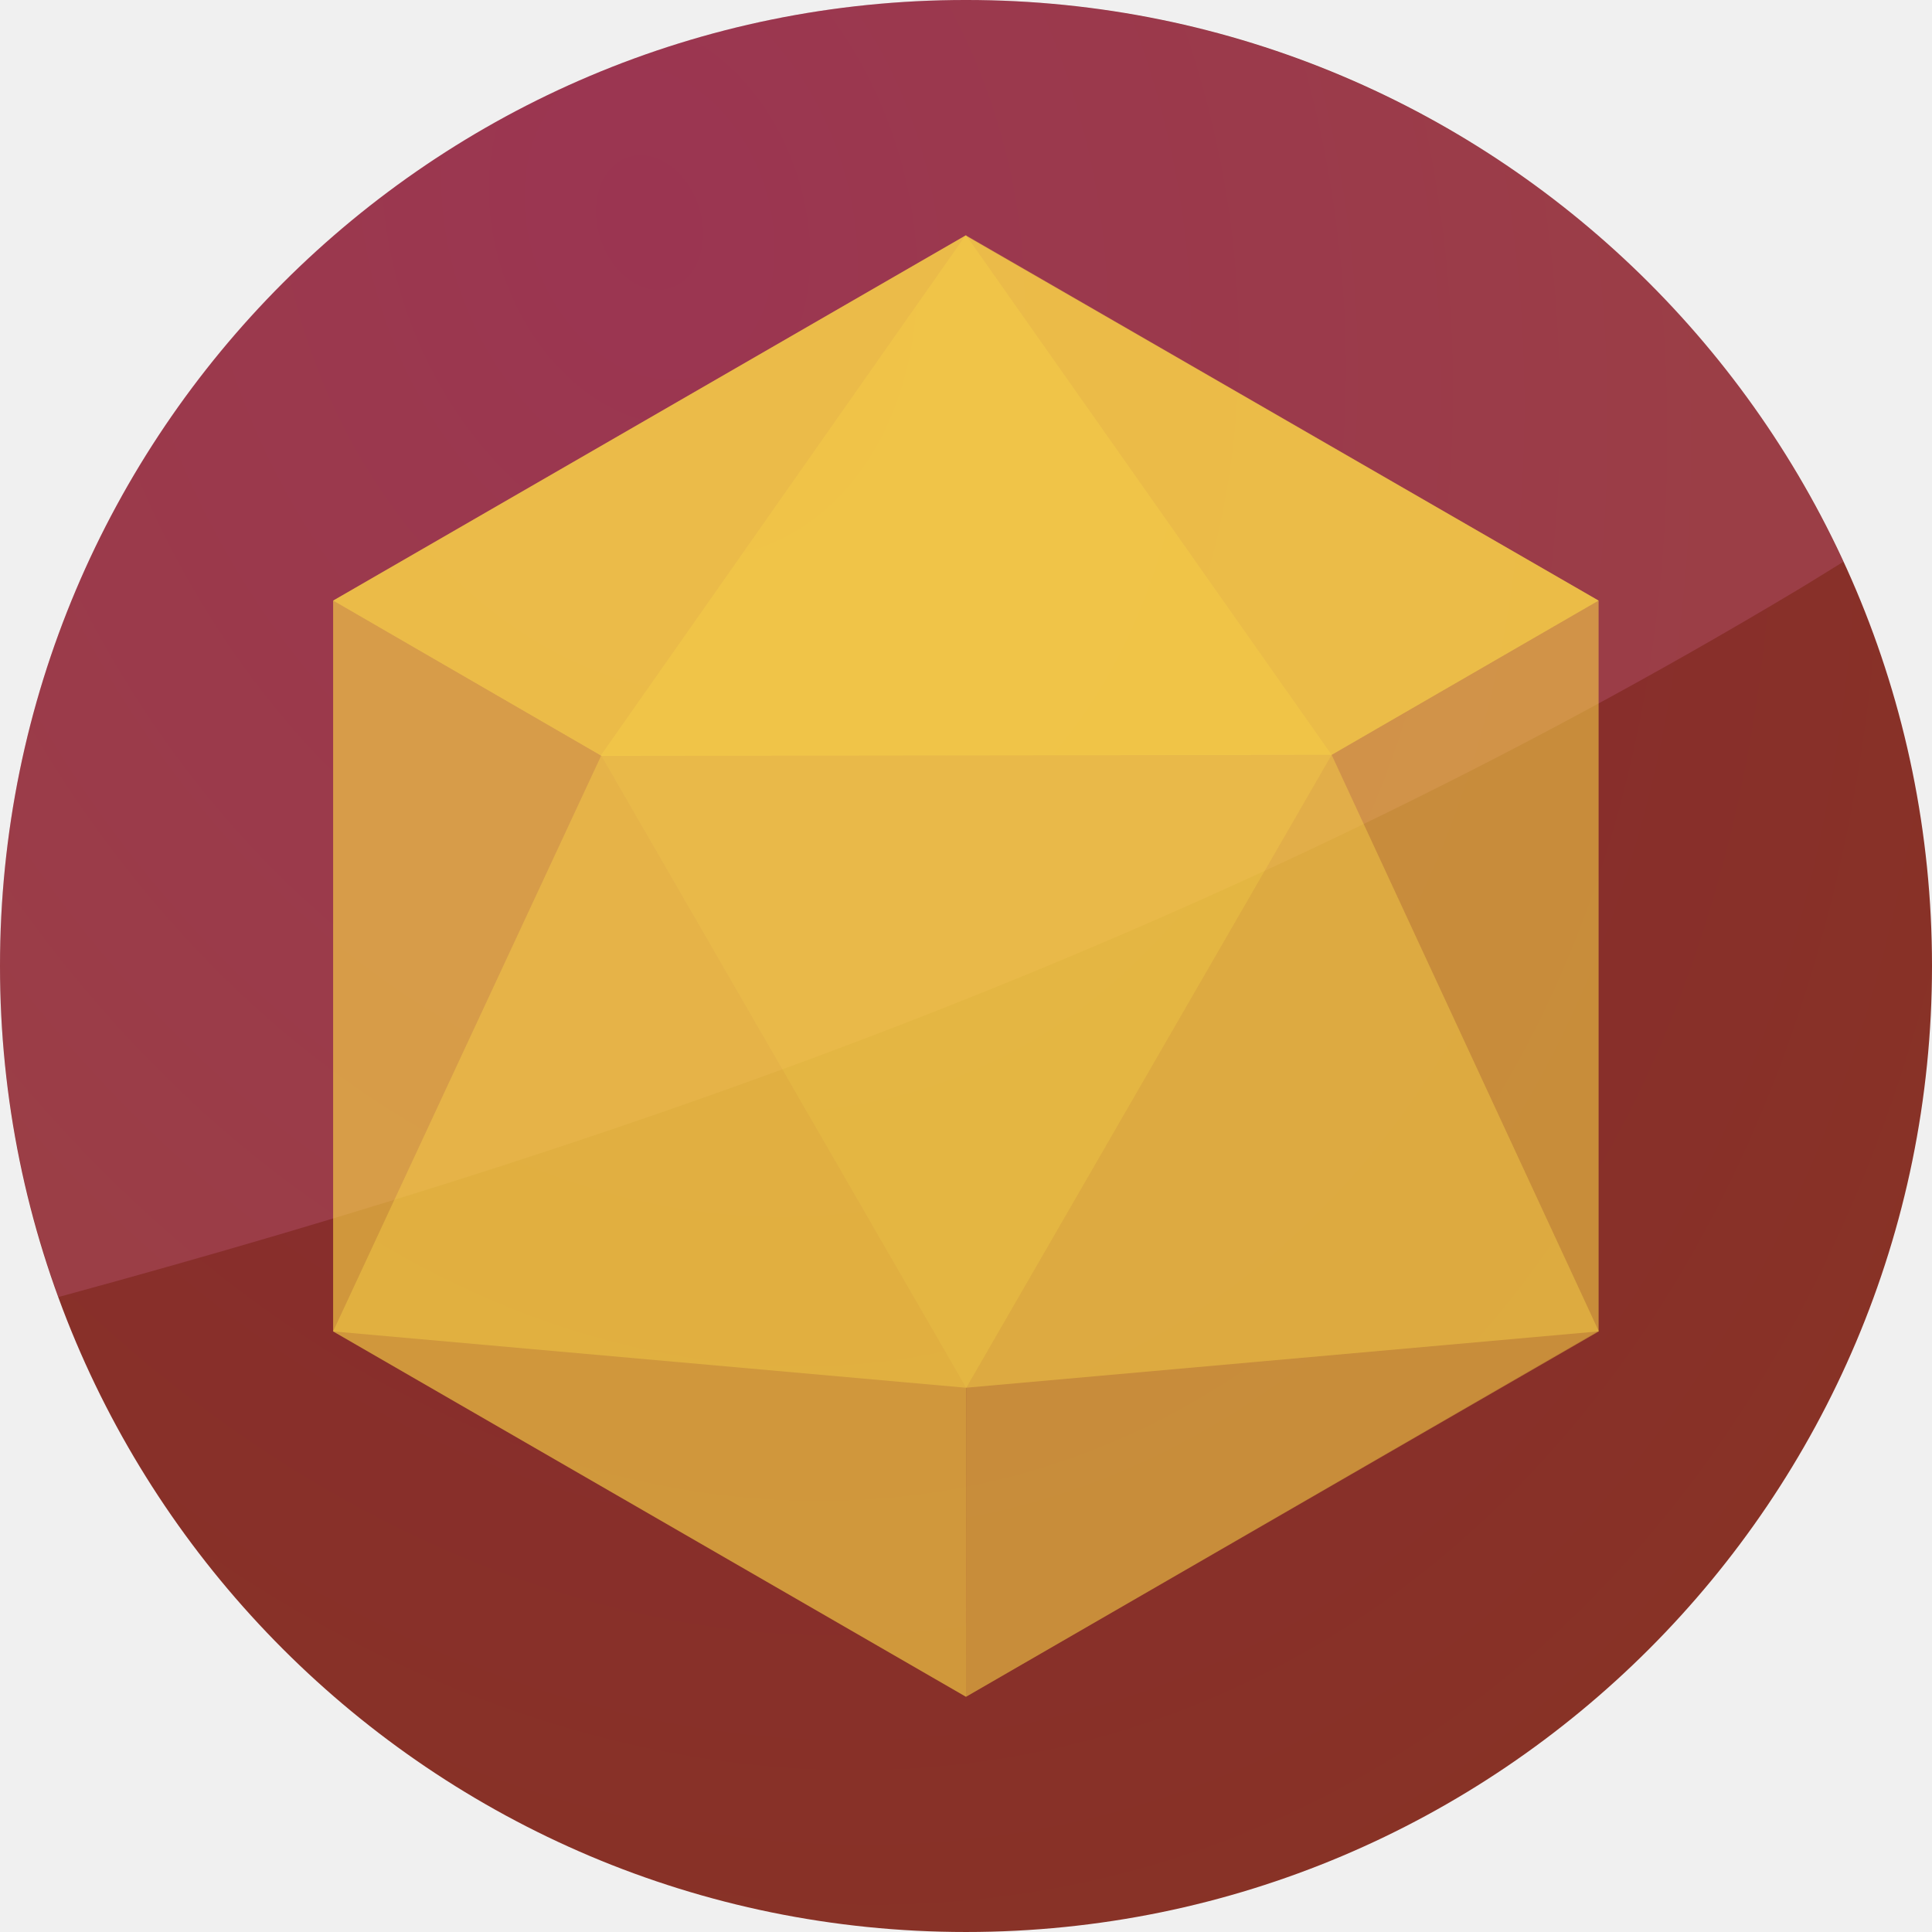
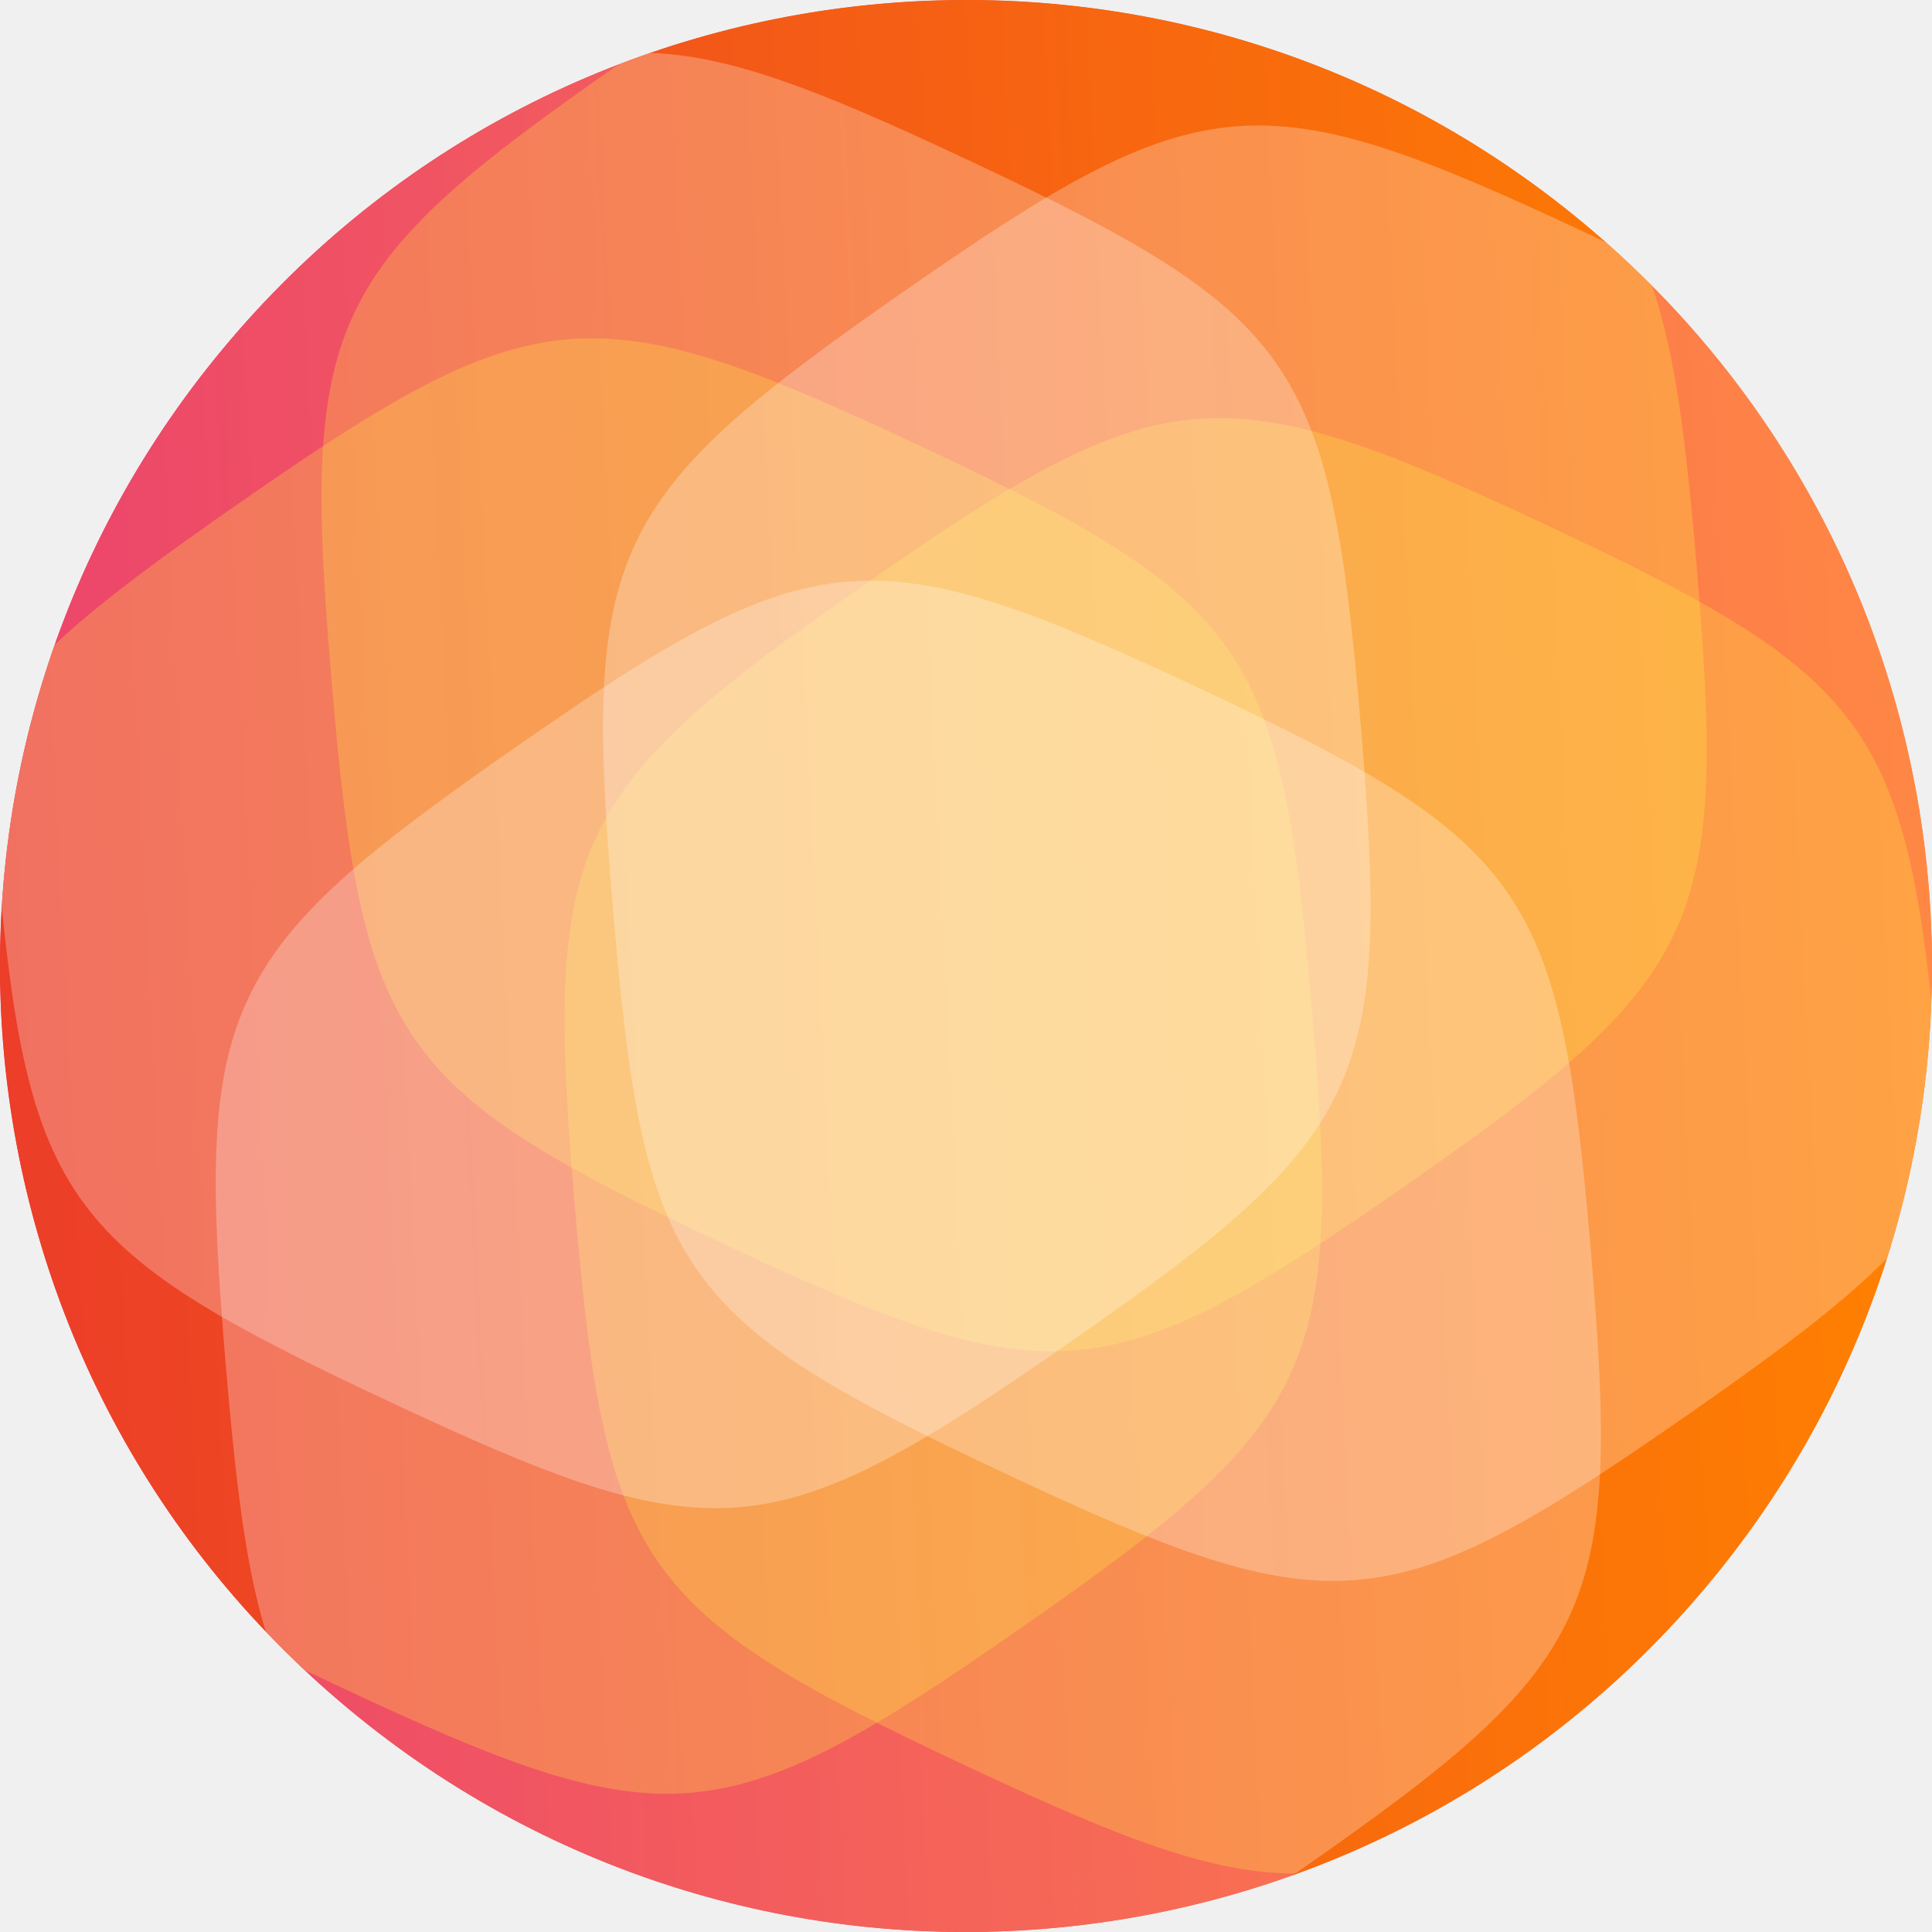
- <svg xmlns="http://www.w3.org/2000/svg" xmlns:xlink="http://www.w3.org/1999/xlink" id="svg8" version="1.1" viewBox="0 0 120 120" height="120mm" width="120mm">
+ <svg xmlns="http://www.w3.org/2000/svg" xmlns:xlink="http://www.w3.org/1999/xlink" width="120mm" height="120mm" viewBox="0 0 120 120" version="1.1" id="svg8">
  <defs id="defs2">
-     <linearGradient id="linearGradient1548">
-       <stop style="stop-color:#882537;stop-opacity:1;" offset="0" id="stop1544" />
-       <stop style="stop-color:#883325;stop-opacity:1" offset="1" id="stop1546" />
+     <linearGradient id="linearGradient938">
+       <stop style="stop-color:#e50036;stop-opacity:1" offset="0" id="stop934" />
+       <stop style="stop-color:#ff5c00;stop-opacity:1" offset="1" id="stop936" />
    </linearGradient>
-     <clipPath id="clipPath1431" clipPathUnits="userSpaceOnUse">
-       <circle style="fill:none;fill-opacity:1;fill-rule:nonzero;stroke:#00d4aa;stroke-width:0.14;stroke-miterlimit:4;stroke-dasharray:none;stroke-opacity:1" id="circle1433" cx="60.268" cy="85.348" r="60" />
+     <linearGradient xlink:href="#linearGradient938" id="linearGradient940" x1="85.268" y1="72.609" x2="154.436" y2="146.026" gradientUnits="userSpaceOnUse" gradientTransform="matrix(0.902697,0,0,0.902697,-114.6717,60.09279)" />
+     <linearGradient xlink:href="#linearGradient938" id="linearGradient1300" gradientUnits="userSpaceOnUse" gradientTransform="matrix(0.902697,0,0,0.902697,-114.6717,60.09279)" x1="85.268" y1="72.609" x2="154.436" y2="146.026" />
+     <clipPath clipPathUnits="userSpaceOnUse" id="clipPath1400">
+       <circle style="fill:none;fill-opacity:1;stroke:#000000;stroke-width:0.024;stroke-opacity:1" id="circle1402" cx="-9.683" cy="161.121" r="45.677" transform="rotate(-49.5408)" />
    </clipPath>
-     <radialGradient xlink:href="#linearGradient1548" id="radialGradient1550" cx="39.894" cy="29.091" fx="39.894" fy="29.091" r="60" gradientUnits="userSpaceOnUse" gradientTransform="matrix(0.6152769,1.894787,-1.425538,0.4629004,57.53065,-49.89549)" />
  </defs>
-   <g transform="translate(-0.2679253,-25.34844)" id="layer1">
-     <g id="g32">
-       <circle style="fill:url(#radialGradient1550);fill-opacity:1;fill-rule:nonzero;stroke:none;stroke-width:0.14;stroke-miterlimit:4;stroke-dasharray:none;stroke-opacity:1" id="path1193" cx="60.268" cy="85.348" r="60" />
-       <path transform="matrix(0.2645833,0,0,0.2645833,0.2679253,25.34844)" d="M 226.391 0 A 226.772 226.772 0 0 0 0 226.771 A 226.772 226.772 0 0 0 13.73 304.479 C 13.952 304.418 14.173 304.363 14.395 304.303 C 31.51 299.638 48.616 294.806 65.709 289.764 C 82.802 284.721 99.883 279.469 116.949 273.965 C 134.015 268.46 151.066 262.704 168.1 256.652 C 185.133 250.601 202.15 244.253 219.146 237.57 C 227.645 234.229 236.137 230.804 244.625 227.289 C 253.113 223.774 261.595 220.169 270.072 216.469 C 278.549 212.769 287.021 208.973 295.486 205.078 C 303.952 201.183 312.41 197.19 320.863 193.09 C 329.316 188.989 337.763 184.783 346.203 180.467 C 354.643 176.15 363.077 171.723 371.504 167.18 C 379.931 162.636 388.351 157.976 396.764 153.195 C 405.176 148.415 413.582 143.513 421.98 138.484 C 425.568 136.337 429.148 134.071 432.732 131.877 A 226.772 226.772 0 0 0 226.771 0 A 226.772 226.772 0 0 0 226.391 0 z " style="fill:#ff8ee1;fill-opacity:0.158;fill-rule:nonzero;stroke:none;stroke-width:0.528;stroke-miterlimit:4;stroke-dasharray:none;stroke-opacity:1" id="path1579" />
-       <g style="opacity:0.898;fill:#ffdc48;fill-opacity:1" id="g1263" transform="matrix(0.6778038,0.6778038,-0.6778038,0.6778038,77.7929,-13.79398)">
-         <path id="path1156-7-5-6-6" d="m 26.725,52.581 40.564,7.055 12.256,45.738 -31.592,26.427 -33.483,-33.483 z" style="opacity:0.489;mix-blend-mode:lighten;fill:#ffdc48;fill-opacity:1;stroke:none;stroke-width:0.316px;stroke-linecap:butt;stroke-linejoin:miter;stroke-opacity:1" />
-         <path id="path1154-8-0-1-3" d="m 26.711,52.592 7.117,40.547 45.703,12.246 L 105.932,73.82 72.449,40.337 Z" style="opacity:0.489;mix-blend-mode:lighten;fill:#ffdc48;fill-opacity:1;stroke:none;stroke-width:0.316px;stroke-linecap:butt;stroke-linejoin:miter;stroke-opacity:1" />
-         <path id="path1158-4-3-0-2" d="M 105.946,73.808 93.691,119.546 47.952,131.802 33.835,93.09 67.289,59.636 Z" style="opacity:0.489;mix-blend-mode:lighten;fill:#ffdc48;fill-opacity:1;stroke:none;stroke-width:0.316px;stroke-linecap:butt;stroke-linejoin:miter;stroke-opacity:1" />
-         <path id="path1196" d="m 14.47,98.319 19.387,-5.171 33.433,-33.512 5.16,-19.299 -45.734,12.28 z" style="opacity:0.785;mix-blend-mode:lighten;fill:#ffdc48;fill-opacity:1;stroke:none;stroke-width:0.265px;stroke-linecap:butt;stroke-linejoin:miter;stroke-opacity:1" />
-         <path id="path1198" d="M 93.691,119.546 79.544,105.37 67.289,59.636 72.449,40.337 105.905,73.793 Z" style="opacity:0.216;mix-blend-mode:lighten;fill:#ffdc48;fill-opacity:1;stroke:none;stroke-width:0.265px;stroke-linecap:butt;stroke-linejoin:miter;stroke-opacity:1" />
-         <path id="path1200" d="m 14.47,98.319 19.387,-5.171 45.674,12.238 14.16,14.16 -45.738,12.256 z" style="opacity:0.355;mix-blend-mode:lighten;fill:#ffdc48;fill-opacity:1;stroke:none;stroke-width:0.265px;stroke-linecap:butt;stroke-linejoin:miter;stroke-opacity:1" />
+   <g id="layer1" transform="translate(-56.30863,-51.91956)">
+     <g id="g1353" clip-path="url(#clipPath1400)" transform="matrix(1.313571,0,0,1.313571,-36.47105,-35.09477)">
+       <circle style="opacity:1;fill:url(#linearGradient1300);fill-opacity:1;stroke:none;stroke-width:0.024" id="path833-9" cx="-9.683" cy="161.121" r="45.677" transform="rotate(-49.5408)" />
+       <g id="g1286">
+         <circle style="opacity:0.739;fill:url(#linearGradient940);fill-opacity:1;stroke:none;stroke-width:0.024" id="path833" cx="-9.683" cy="161.121" r="45.677" transform="rotate(-49.5408)" />
+         <path style="opacity:0.266;fill:#ffe900;fill-opacity:1;stroke:none;stroke-width:0.017" id="path835" transform="rotate(-169.5408,116.755,116.1592)" d="m 125.907,137.166 c -12.074,12.201 -14.636,12.901 -31.239,8.545 -16.603,-4.356 -18.491,-6.224 -23.02,-22.781 -4.529,-16.557 -3.855,-19.126 8.219,-31.326 12.074,-12.201 14.636,-12.901 31.239,-8.545 16.603,4.356 18.491,6.224 23.02,22.781 4.529,16.557 3.855,19.126 -8.219,31.326 z" />
+         <path style="opacity:0.266;fill:#ffe900;fill-opacity:1;stroke:none;stroke-width:0.017" id="path835-6" transform="rotate(-169.5408,112.3258,116.6003)" d="m 147.074,137.166 c -12.074,12.201 -14.636,12.901 -31.239,8.545 -16.603,-4.356 -18.491,-6.224 -23.02,-22.781 -4.529,-16.557 -3.855,-19.126 8.219,-31.326 12.074,-12.201 14.636,-12.901 31.239,-8.545 16.603,4.356 18.491,6.224 23.02,22.781 4.529,16.557 3.855,19.126 -8.219,31.326 z" />
+         <path style="opacity:0.266;fill:#ffe900;fill-opacity:1;stroke:none;stroke-width:0.017" id="path835-6-7" transform="rotate(-169.5408,120.4652,105.307)" d="m 147.074,137.166 c -12.074,12.201 -14.636,12.901 -31.239,8.545 -16.603,-4.356 -18.491,-6.224 -23.02,-22.781 -4.529,-16.557 -3.855,-19.126 8.219,-31.326 12.074,-12.201 14.636,-12.901 31.239,-8.545 16.603,4.356 18.491,6.224 23.02,22.781 4.529,16.557 3.855,19.126 -8.219,31.326 z" />
+         <path style="opacity:0.266;fill:#ffffff;fill-opacity:1;stroke:none;stroke-width:0.017" id="path835-3" transform="rotate(130.4592,119.1908,117.1787)" d="m 125.907,137.166 c -12.074,12.201 -14.636,12.901 -31.239,8.545 -16.603,-4.356 -18.491,-6.224 -23.02,-22.781 -4.529,-16.557 -3.855,-19.126 8.219,-31.326 12.074,-12.201 14.636,-12.901 31.239,-8.545 16.603,4.356 18.491,6.224 23.02,22.781 4.529,16.557 3.855,19.126 -8.219,31.326 z" />
+         <path style="opacity:0.266;fill:#ffffff;fill-opacity:1;stroke:none;stroke-width:0.017" id="path835-6-5" transform="rotate(130.4592,115.6519,118.8299)" d="m 147.074,137.166 c -12.074,12.201 -14.636,12.901 -31.239,8.545 -16.603,-4.356 -18.491,-6.224 -23.02,-22.781 -4.529,-16.557 -3.855,-19.126 8.219,-31.326 12.074,-12.201 14.636,-12.901 31.239,-8.545 16.603,4.356 18.491,6.224 23.02,22.781 4.529,16.557 3.855,19.126 -8.219,31.326 z" />
+         <path style="opacity:0.266;fill:#ffffff;fill-opacity:1;stroke:none;stroke-width:0.017" id="path835-6-7-6" transform="rotate(130.4592,115.9653,103.8379)" d="m 147.074,137.166 c -12.074,12.201 -14.636,12.901 -31.239,8.545 -16.603,-4.356 -18.491,-6.224 -23.02,-22.781 -4.529,-16.557 -3.855,-19.126 8.219,-31.326 12.074,-12.201 14.636,-12.901 31.239,-8.545 16.603,4.356 18.491,6.224 23.02,22.781 4.529,16.557 3.855,19.126 -8.219,31.326 z" />
      </g>
    </g>
  </g>
</svg>
